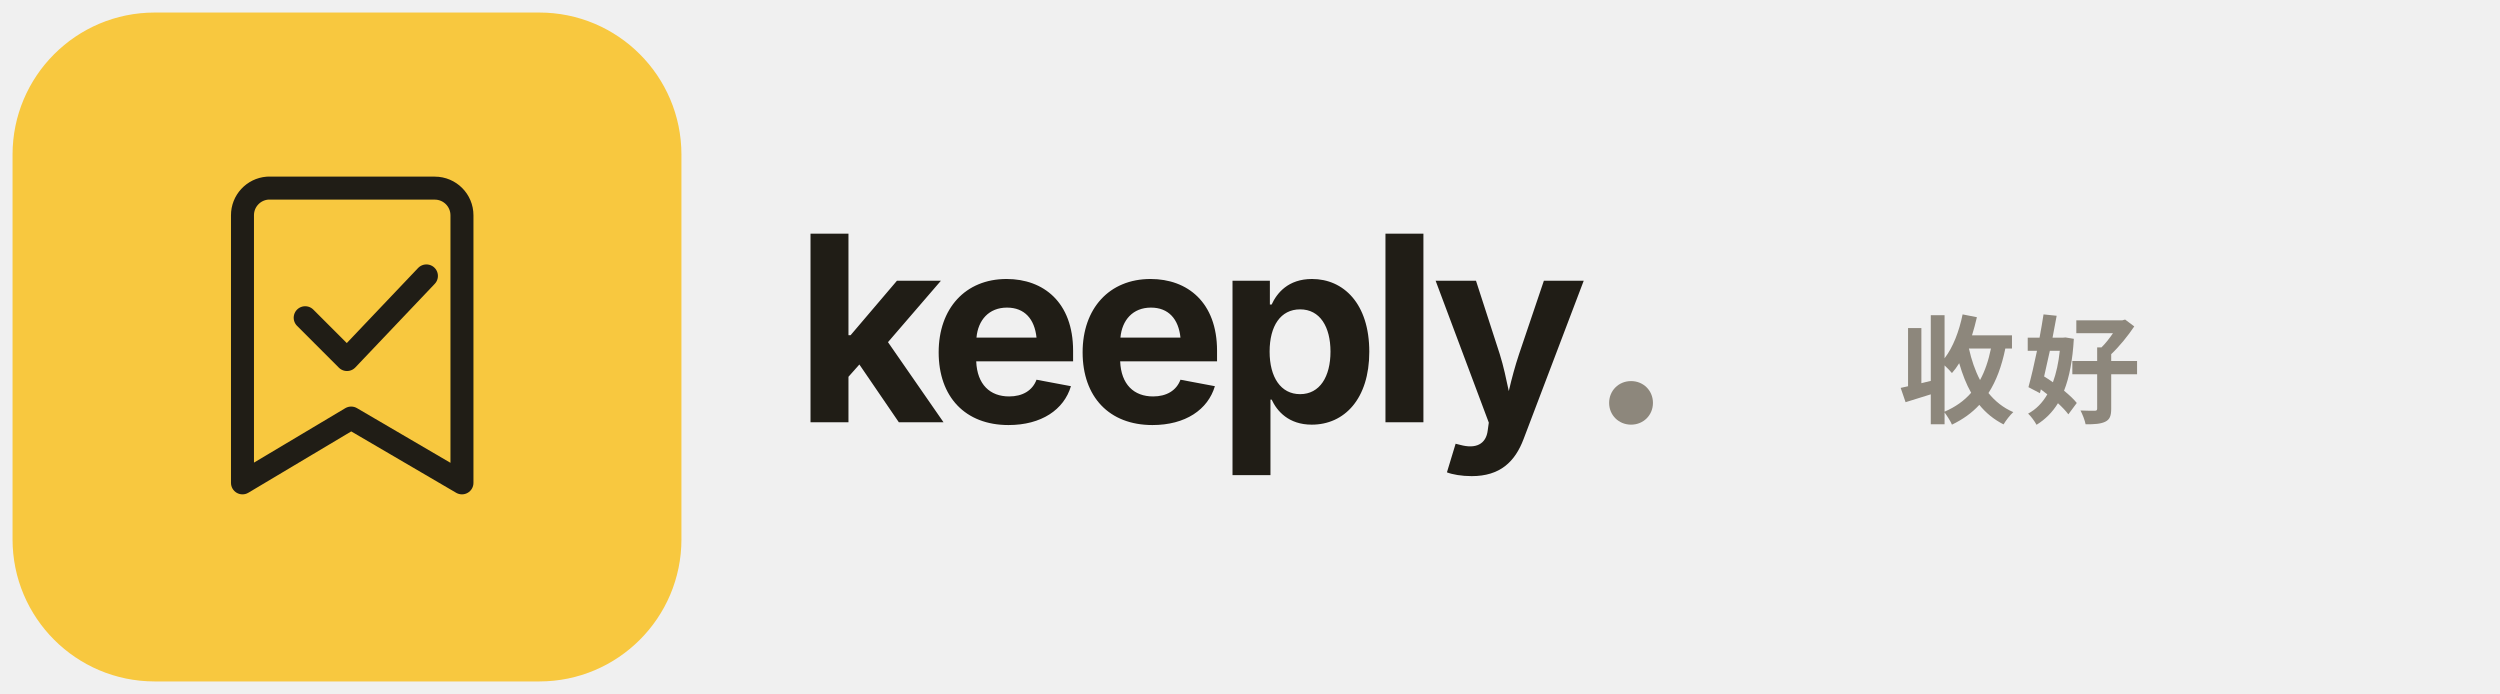
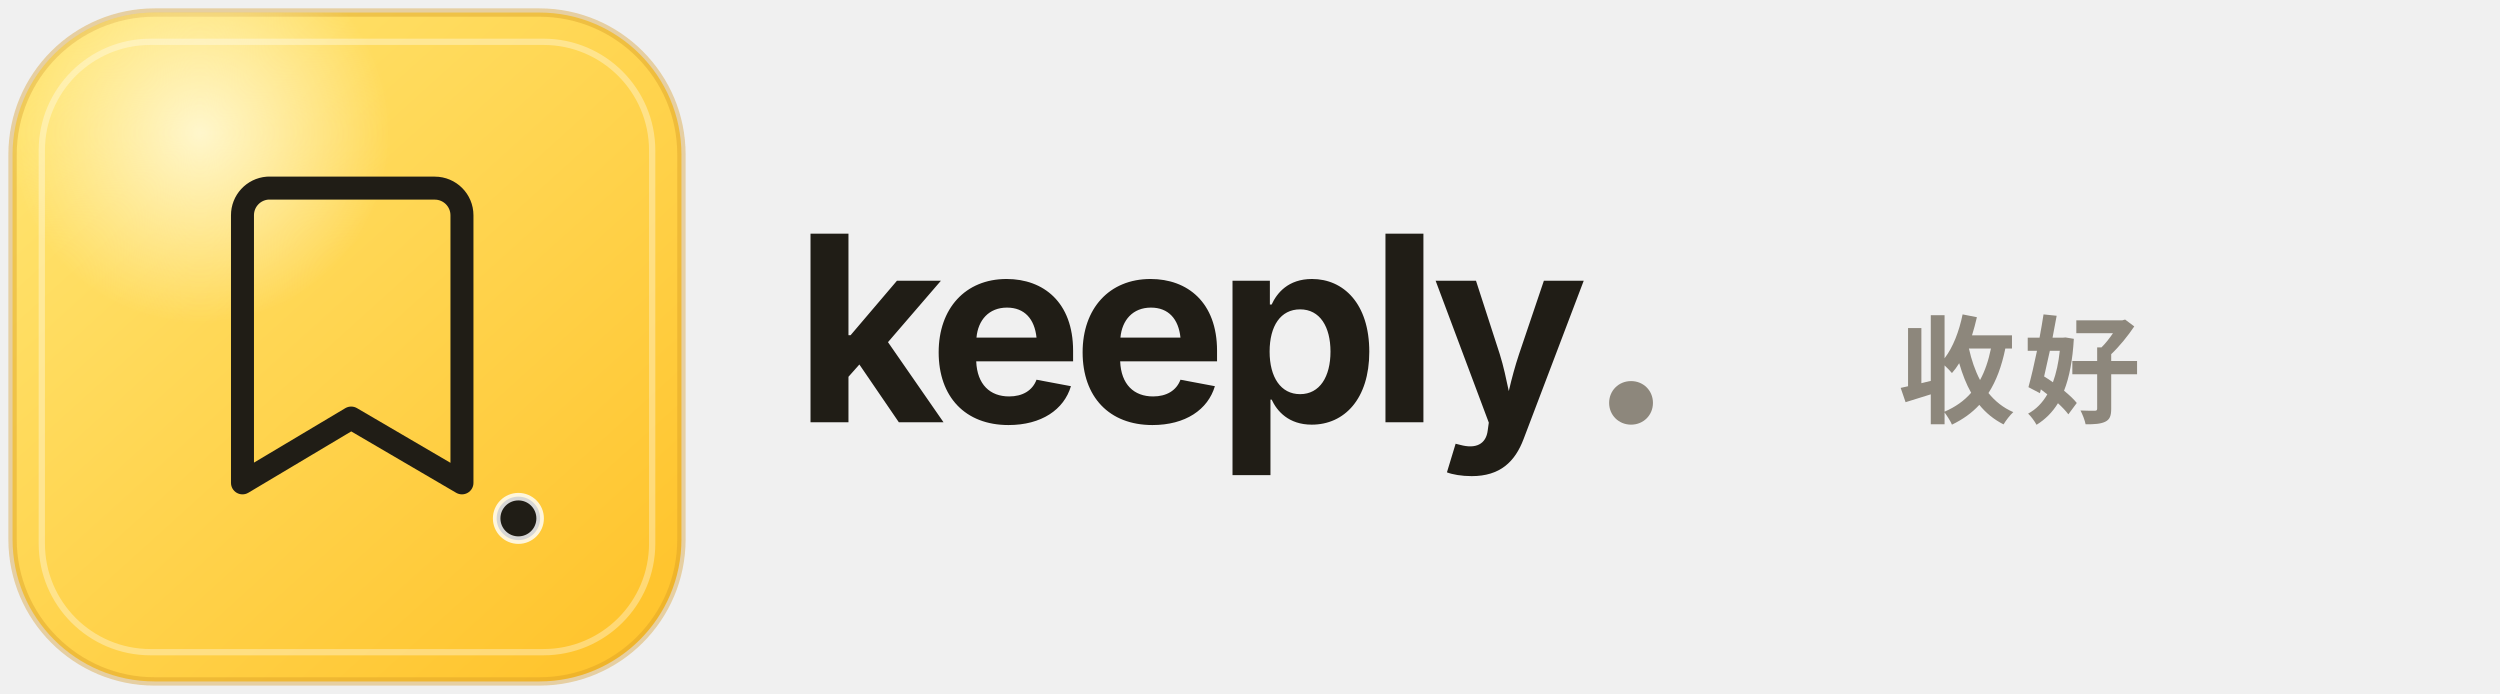
<svg xmlns="http://www.w3.org/2000/svg" viewBox="0 0 598 166" role="img" aria-label="keeply. 收好">
-   <rect x="3" y="3" width="160" height="160" rx="34" fill="#f8c83f" />
+   <defs>
+     <linearGradient id="gold" x1="12%" y1="8%" x2="88%" y2="92%">
+       <stop offset="0" stop-color="#ffe36e" />
+       <stop offset="1" stop-color="#ffc52f" />
+     </linearGradient>
+     <radialGradient id="shine" cx="28%" cy="18%" r="62%">
+       <stop offset="0" stop-color="#fff9d7" stop-opacity=".9" />
+       <stop offset=".46" stop-color="#fff9d7" stop-opacity="0" />
+     </radialGradient>
+   </defs>
+   <rect x="3" y="3" width="160" height="160" rx="34" fill="url(#gold)" stroke="#d59a24" stroke-opacity=".38" stroke-width="2" />
+   <rect x="3" y="3" width="160" height="160" rx="34" fill="url(#shine)" />
+   <rect x="10" y="10" width="146" height="146" rx="26" fill="none" stroke="#fff" stroke-opacity=".34" stroke-width="1.5" />
  <path d="M64 45h40a6.5 6.5 0 0 1 6.5 6.5v64L84 100l-26 15.5v-64A6.5 6.5 0 0 1 64 45Z" fill="none" stroke="#201d16" stroke-width="5.5" stroke-linecap="round" stroke-linejoin="round" />
-   <path d="m73 76 10 10 19-20" fill="none" stroke="#201d16" stroke-width="5.5" stroke-linecap="round" stroke-linejoin="round" />
+   <circle cx="124" cy="124" r="5.2" fill="#201d16" stroke="#fff" stroke-opacity=".82" stroke-width="1.8" />
  <text x="190" y="101" fill="#201d16" font-family="Inter, ui-sans-serif, system-ui, -apple-system, BlinkMacSystemFont, 'Segoe UI', sans-serif" font-size="62" font-weight="750" letter-spacing="-2.5">keeply<tspan fill="#8d877c">.</tspan>
  </text>
  <text x="454" y="99" fill="#8d877c" font-family="Inter, ui-sans-serif, system-ui, -apple-system, BlinkMacSystemFont, 'Segoe UI', sans-serif" font-size="28" font-weight="600" letter-spacing="2">收好</text>
</svg>
